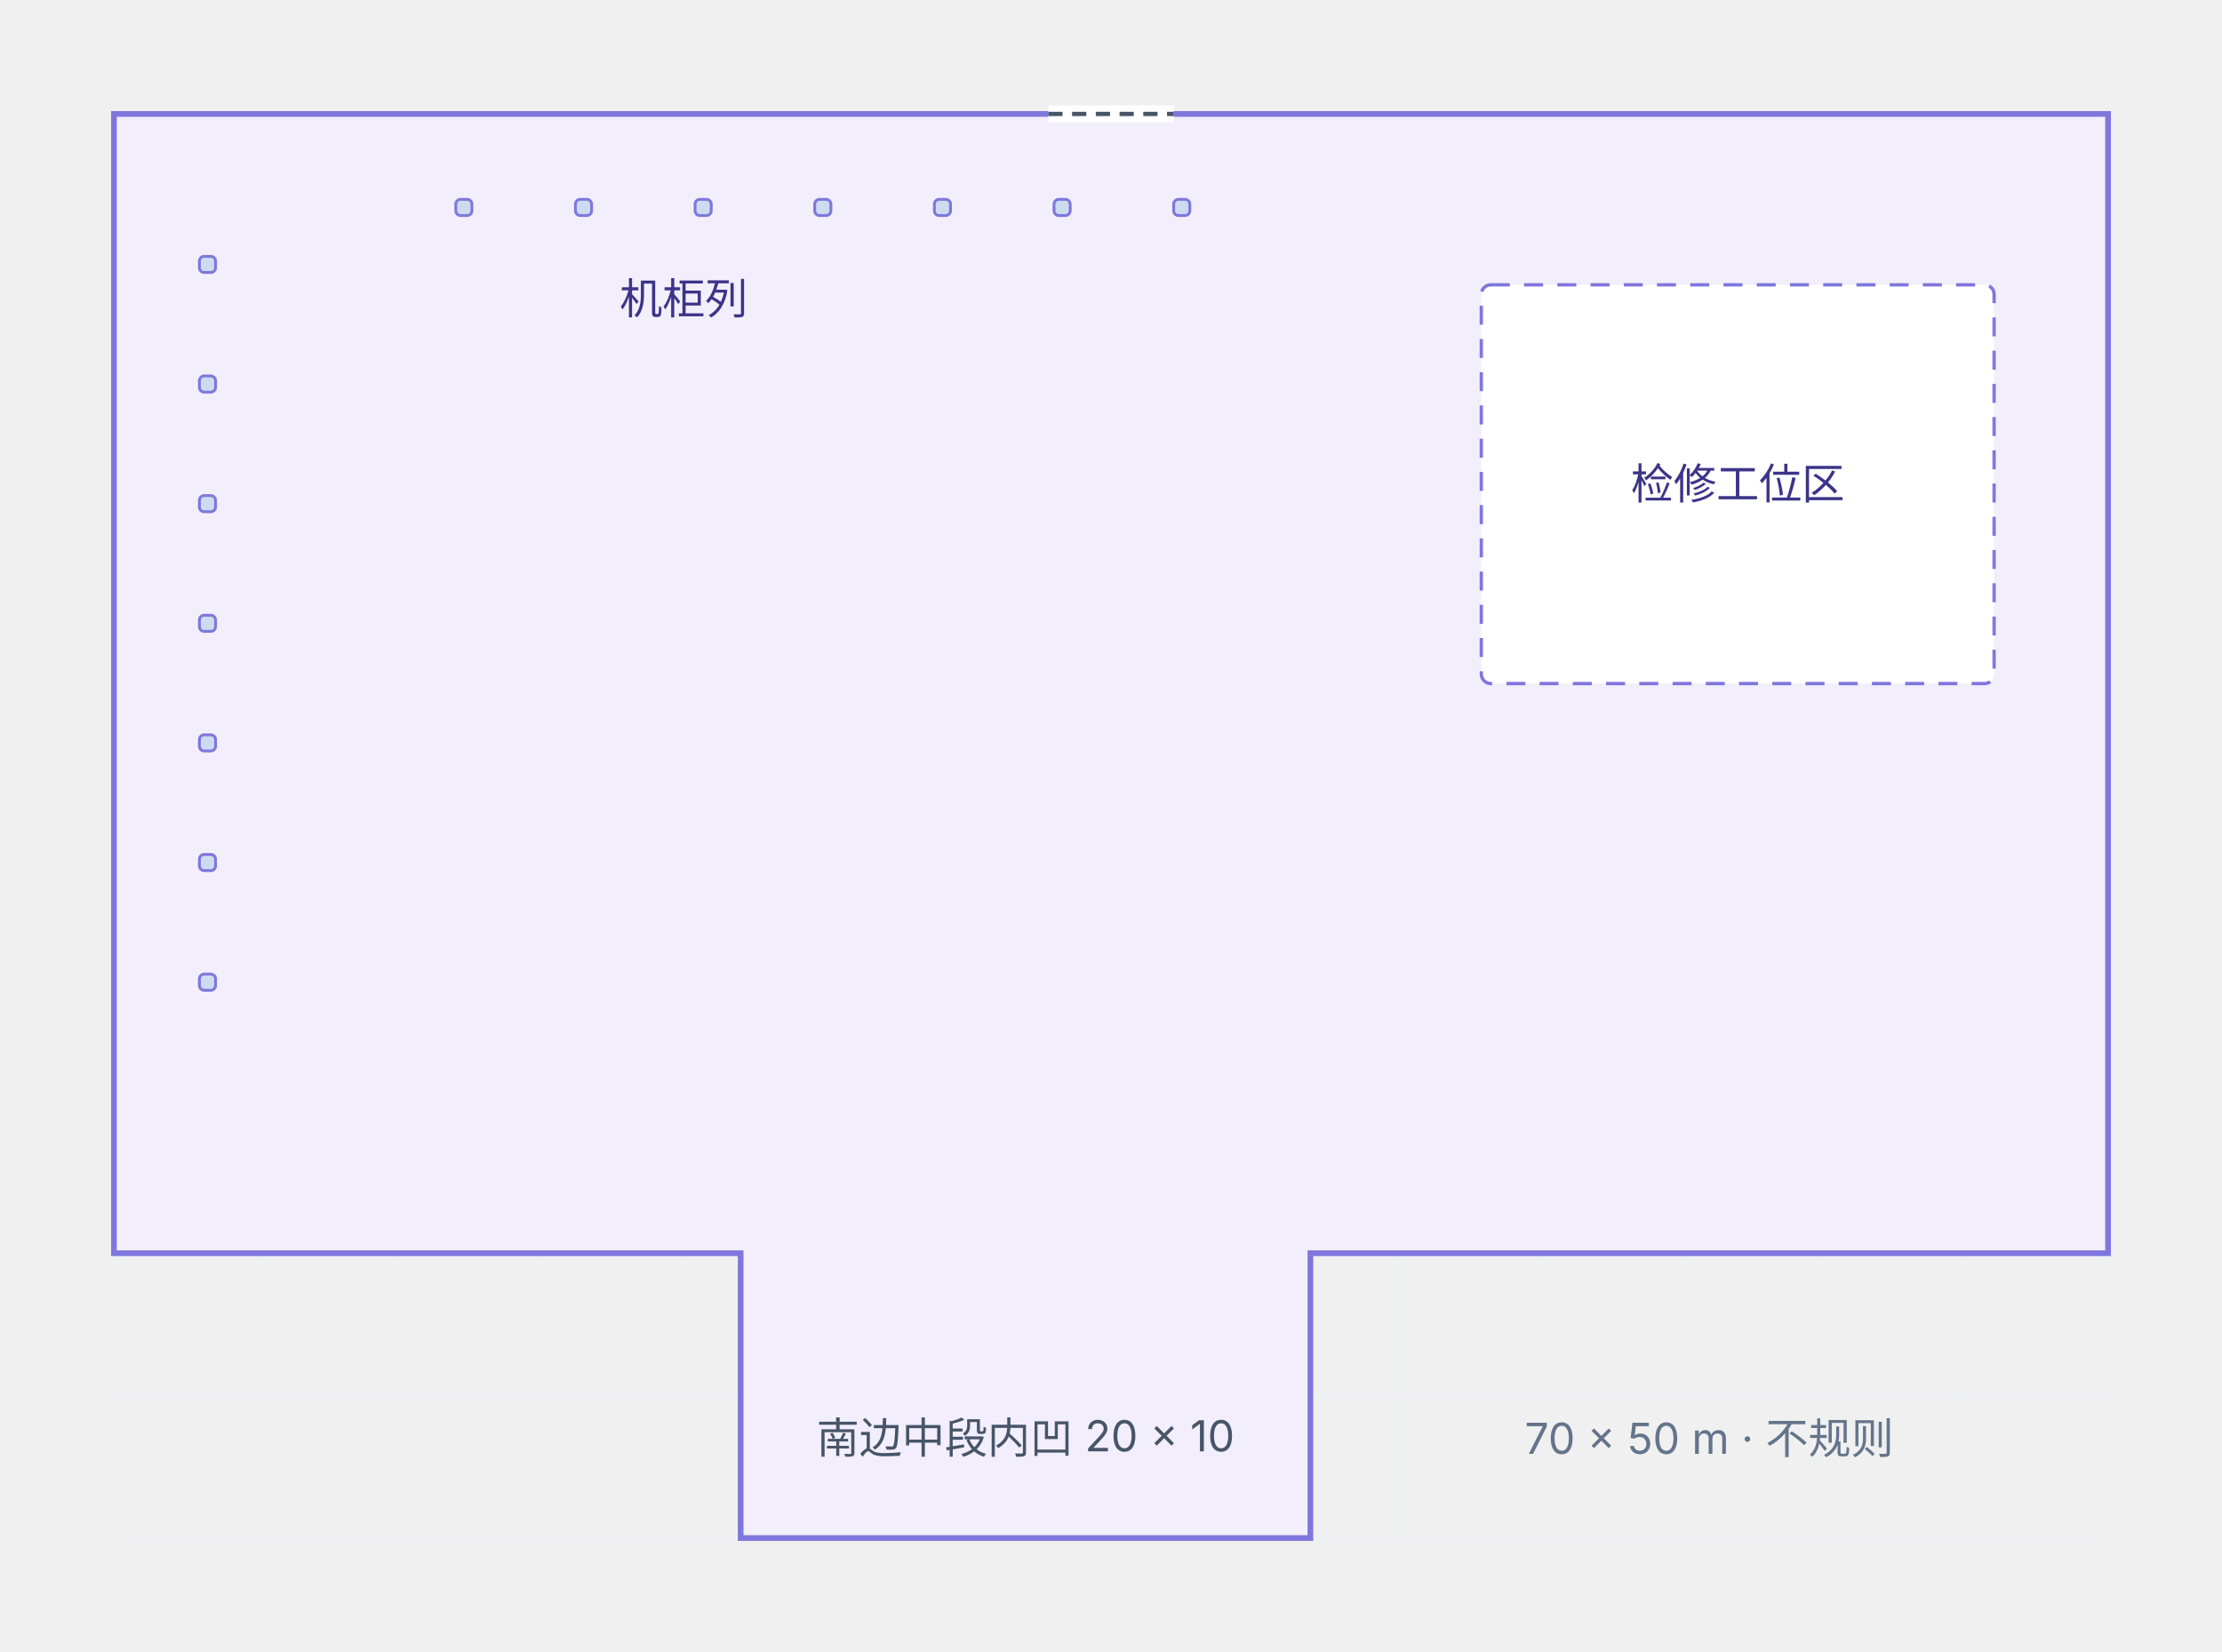
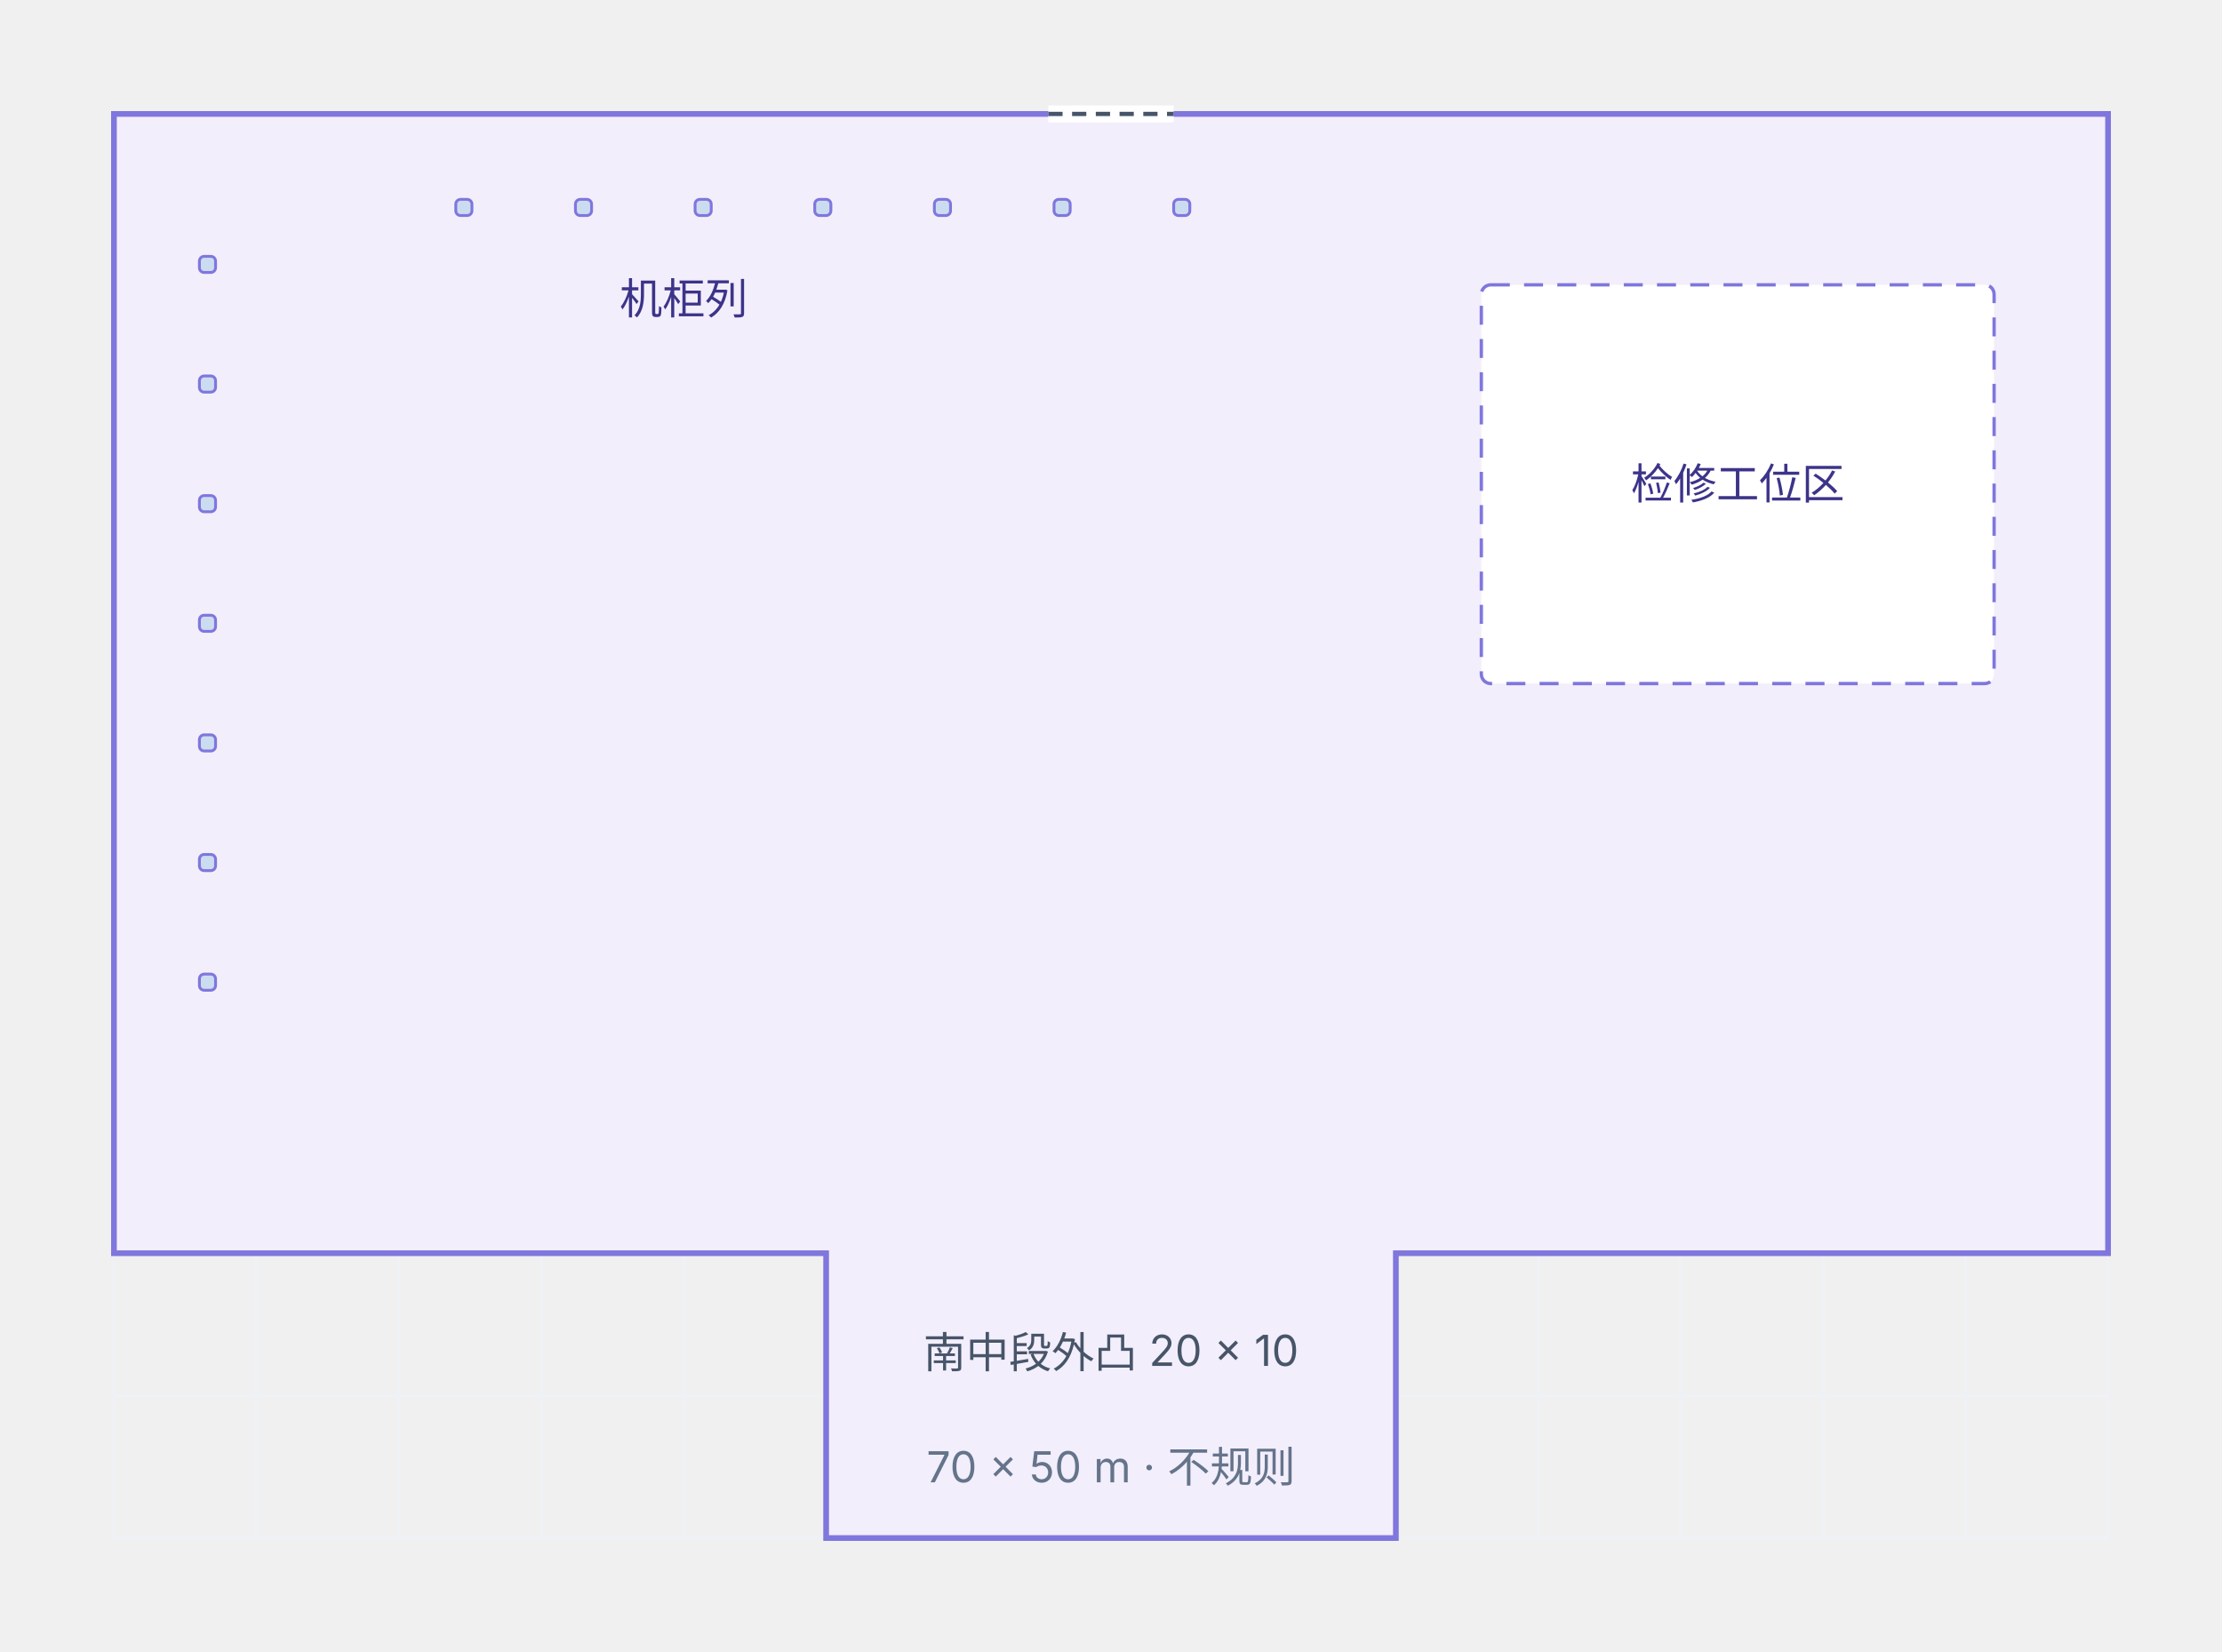
<svg xmlns="http://www.w3.org/2000/svg" width="468" height="348" viewBox="0 0 468 348" role="img" font-family="system-ui, -apple-system, Segoe UI, PingFang SC, Microsoft YaHei, sans-serif" style="max-width:100%;height:auto">
  <defs>
    <marker id="ar" viewBox="0 0 10 10" refX="8" refY="5" markerWidth="6" markerHeight="6" orient="auto-start-reverse">
      <path d="M2 1L8 5L2 9" fill="none" stroke="context-stroke" stroke-width="1.5" stroke-linecap="round" stroke-linejoin="round" />
    </marker>
    <marker id="ar-s" viewBox="0 0 10 10" refX="8" refY="5" markerWidth="4.5" markerHeight="4.5" orient="auto-start-reverse">
      <path d="M2 1L8 5L2 9" fill="none" stroke="context-stroke" stroke-width="1.6" stroke-linecap="round" stroke-linejoin="round" />
    </marker>
  </defs>
  <line x1="24" y1="24" x2="24" y2="324" stroke="#eef2f7" stroke-width="0.5" />
  <line x1="54" y1="24" x2="54" y2="324" stroke="#eef2f7" stroke-width="0.5" />
  <line x1="84" y1="24" x2="84" y2="324" stroke="#eef2f7" stroke-width="0.5" />
  <line x1="114" y1="24" x2="114" y2="324" stroke="#eef2f7" stroke-width="0.5" />
  <line x1="144" y1="24" x2="144" y2="324" stroke="#eef2f7" stroke-width="0.5" />
  <line x1="174" y1="24" x2="174" y2="324" stroke="#eef2f7" stroke-width="0.5" />
  <line x1="204" y1="24" x2="204" y2="324" stroke="#eef2f7" stroke-width="0.5" />
  <line x1="234" y1="24" x2="234" y2="324" stroke="#eef2f7" stroke-width="0.5" />
  <line x1="264" y1="24" x2="264" y2="324" stroke="#eef2f7" stroke-width="0.5" />
  <line x1="294" y1="24" x2="294" y2="324" stroke="#eef2f7" stroke-width="0.5" />
  <line x1="324" y1="24" x2="324" y2="324" stroke="#eef2f7" stroke-width="0.5" />
  <line x1="354" y1="24" x2="354" y2="324" stroke="#eef2f7" stroke-width="0.5" />
  <line x1="384" y1="24" x2="384" y2="324" stroke="#eef2f7" stroke-width="0.5" />
  <line x1="414" y1="24" x2="414" y2="324" stroke="#eef2f7" stroke-width="0.5" />
  <line x1="444" y1="24" x2="444" y2="324" stroke="#eef2f7" stroke-width="0.5" />
  <line x1="24" y1="24" x2="444" y2="24" stroke="#eef2f7" stroke-width="0.5" />
  <line x1="24" y1="54" x2="444" y2="54" stroke="#eef2f7" stroke-width="0.5" />
  <line x1="24" y1="84" x2="444" y2="84" stroke="#eef2f7" stroke-width="0.5" />
  <line x1="24" y1="114" x2="444" y2="114" stroke="#eef2f7" stroke-width="0.5" />
  <line x1="24" y1="144" x2="444" y2="144" stroke="#eef2f7" stroke-width="0.5" />
  <line x1="24" y1="174" x2="444" y2="174" stroke="#eef2f7" stroke-width="0.5" />
  <line x1="24" y1="204" x2="444" y2="204" stroke="#eef2f7" stroke-width="0.5" />
  <line x1="24" y1="234" x2="444" y2="234" stroke="#eef2f7" stroke-width="0.5" />
  <line x1="24" y1="264" x2="444" y2="264" stroke="#eef2f7" stroke-width="0.5" />
  <line x1="24" y1="294" x2="444" y2="294" stroke="#eef2f7" stroke-width="0.5" />
  <line x1="24" y1="324" x2="444" y2="324" stroke="#eef2f7" stroke-width="0.5" />
-   <polygon points="24,24 444,24 444,264 276,264 276,324 156,324 156,264 24,264" fill="#F3EEFB" stroke="#7F77DD" stroke-width="1.2" />
+   <polygon points="24,24 444,24 444,264 294,264 294,324 174,324 174,264 24,264" fill="#F3EEFB" stroke="#7F77DD" stroke-width="1.2" />
  <rect x="42" y="54" width="3.4" height="3.4" rx="1" fill="#cbdcf0" stroke="#7F77DD" stroke-width="0.6" />
  <rect x="42" y="79.2" width="3.4" height="3.4" rx="1" fill="#cbdcf0" stroke="#7F77DD" stroke-width="0.6" />
  <rect x="42" y="104.4" width="3.4" height="3.4" rx="1" fill="#cbdcf0" stroke="#7F77DD" stroke-width="0.6" />
  <rect x="42" y="129.6" width="3.4" height="3.4" rx="1" fill="#cbdcf0" stroke="#7F77DD" stroke-width="0.6" />
  <rect x="42" y="154.8" width="3.4" height="3.4" rx="1" fill="#cbdcf0" stroke="#7F77DD" stroke-width="0.6" />
  <rect x="42" y="180" width="3.4" height="3.4" rx="1" fill="#cbdcf0" stroke="#7F77DD" stroke-width="0.6" />
  <rect x="42" y="205.2" width="3.4" height="3.4" rx="1" fill="#cbdcf0" stroke="#7F77DD" stroke-width="0.6" />
  <rect x="96" y="42" width="3.4" height="3.4" rx="1" fill="#cbdcf0" stroke="#7F77DD" stroke-width="0.6" />
  <rect x="121.2" y="42" width="3.4" height="3.4" rx="1" fill="#cbdcf0" stroke="#7F77DD" stroke-width="0.6" />
  <rect x="146.4" y="42" width="3.4" height="3.4" rx="1" fill="#cbdcf0" stroke="#7F77DD" stroke-width="0.6" />
  <rect x="171.6" y="42" width="3.4" height="3.4" rx="1" fill="#cbdcf0" stroke="#7F77DD" stroke-width="0.6" />
  <rect x="196.8" y="42" width="3.4" height="3.4" rx="1" fill="#cbdcf0" stroke="#7F77DD" stroke-width="0.6" />
  <rect x="222" y="42" width="3.4" height="3.4" rx="1" fill="#cbdcf0" stroke="#7F77DD" stroke-width="0.6" />
  <rect x="247.2" y="42" width="3.4" height="3.4" rx="1" fill="#cbdcf0" stroke="#7F77DD" stroke-width="0.6" />
  <rect x="312" y="60" width="108" height="84" rx="2" fill="#ffffff" stroke="#7F77DD" stroke-width="0.7" stroke-dasharray="4 3" />
  <text x="366" y="102" font-size="9" font-weight="400" text-anchor="middle" dominant-baseline="middle" fill="#3C3489">检修工位区</text>
-   <text x="216" y="303" font-size="9" font-weight="400" text-anchor="middle" dominant-baseline="middle" fill="#475569">南边中段内凹 20 × 10</text>
-   <text x="360" y="303" font-size="9" font-weight="400" text-anchor="middle" dominant-baseline="middle" fill="#64748b">70 × 50 m · 不规则</text>
+   <text x="234" y="285" font-size="9" font-weight="400" text-anchor="middle" dominant-baseline="middle" fill="#475569">南中段外凸 20 × 10</text>
+   <text x="234" y="309" font-size="9" font-weight="400" text-anchor="middle" dominant-baseline="middle" fill="#64748b">70 × 50 m · 不规则</text>
  <text x="144" y="63" font-size="9" font-weight="400" text-anchor="middle" dominant-baseline="middle" fill="#3C3489">机柜列</text>
  <line x1="220.8" y1="24" x2="247.2" y2="24" stroke="#ffffff" stroke-width="3.6" />
  <line x1="220.8" y1="24" x2="247.2" y2="24" stroke="#475569" stroke-width="0.9" stroke-dasharray="3 2" />
</svg>
